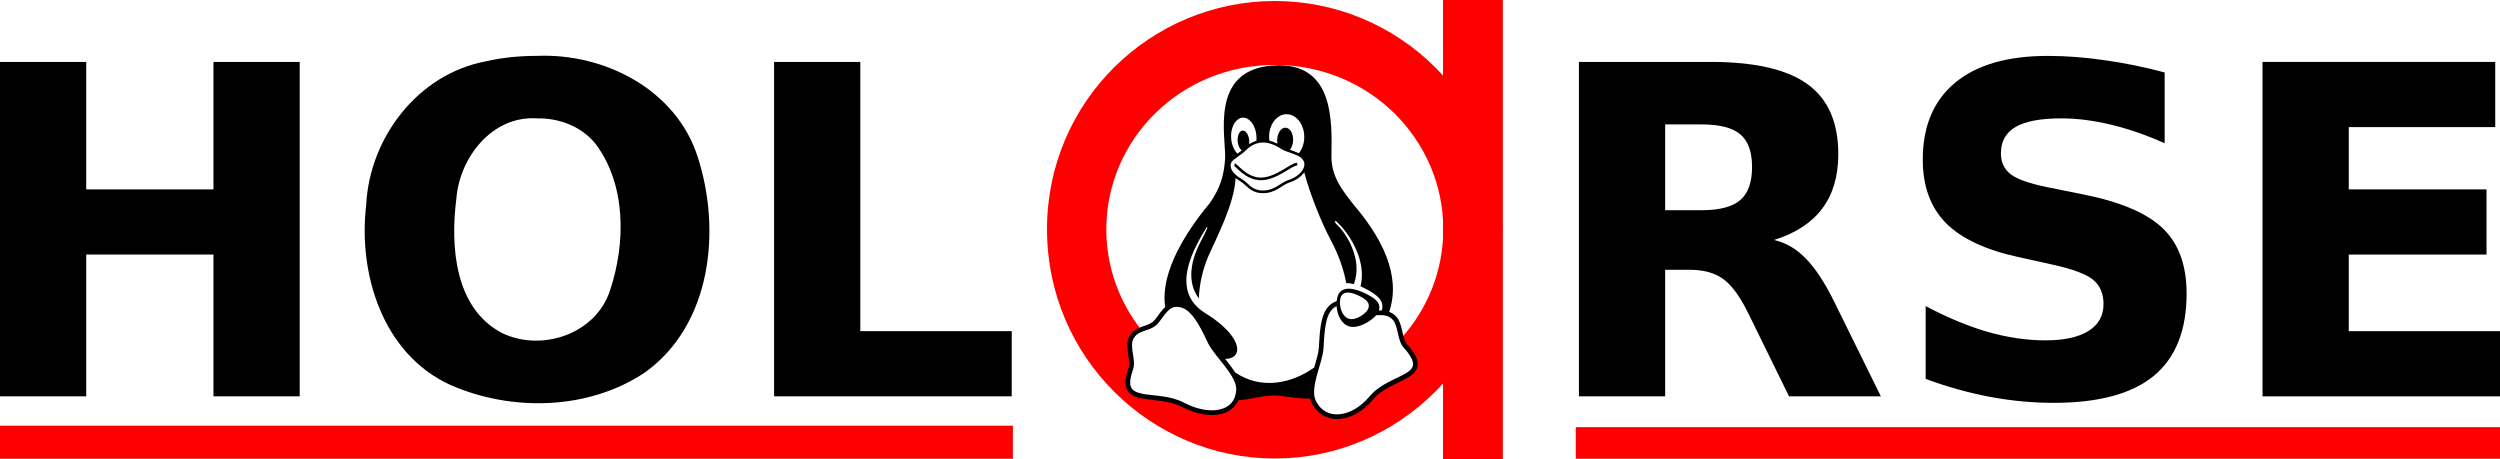
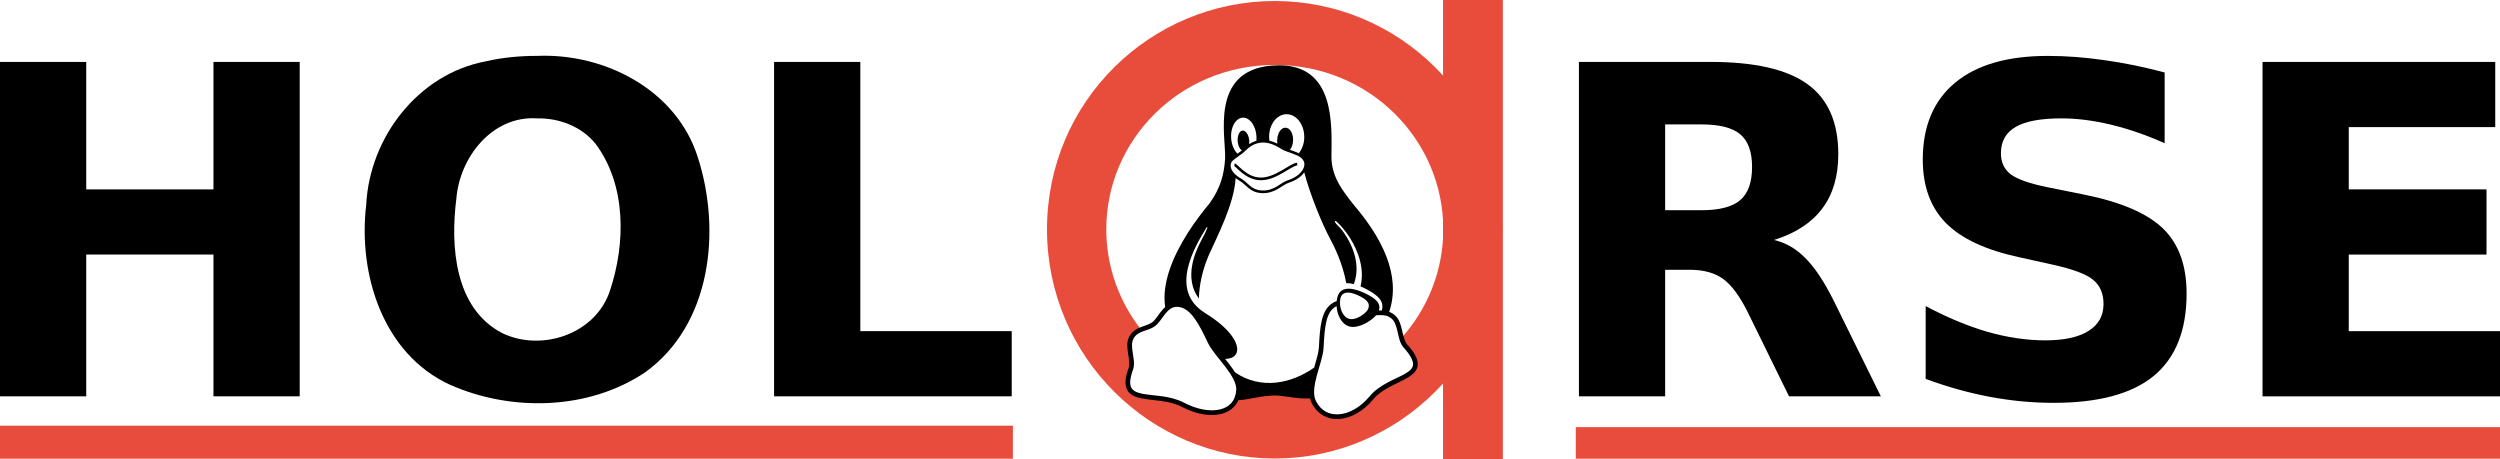
<svg xmlns="http://www.w3.org/2000/svg" xmlns:ns1="http://www.openswatchbook.org/uri/2009/osb" width="218" height="40" id="svg2985" version="1.1" enable-background="new">
  <defs id="defs2987">
    <linearGradient id="linearGradient3773" ns1:paint="solid">
      <stop style="stop-color:#ff0000;stop-opacity:1;" offset="0" id="stop3775" />
    </linearGradient>
    <filter id="filter3923" x="0" y="0" width="1" height="1" color-interpolation-filters="sRGB">
      <feColorMatrix id="feColorMatrix3925" type="saturate" values="0" />
    </filter>
    <filter id="filter3987" x="0" y="0" width="1" height="1" color-interpolation-filters="sRGB">
      <feColorMatrix id="feColorMatrix3989" type="saturate" values="0" />
    </filter>
  </defs>
  <g id="layer1" transform="translate(0,-20)">
    <g style="font-size:40px;font-style:normal;font-variant:normal;font-weight:bold;font-stretch:normal;text-align:start;line-height:125%;letter-spacing:0px;word-spacing:0px;writing-mode:lr-tb;text-anchor:start;fill:#000000;fill-opacity:1;stroke:none;font-family:Sans;-inkscape-font-specification:Sans Bold" id="text2993">
      <path style="line-height:125%;font-family:Sans;-inkscape-font-specification:Sans Bold" d="m 0,25.4 c 2.507,0 5.013,0 7.52,0 0,3.704 0,7.409 0,11.113 3.698,0 7.396,0 11.094,0 0,-3.704 0,-7.409 0,-11.113 2.507,0 5.013,0 7.52,0 0,9.72 0,19.44 0,29.16 -2.507,0 -5.013,0 -7.52,0 0,-4.121 0,-8.242 0,-12.363 -3.698,0 -7.396,0 -11.094,0 0,4.121 0,8.242 0,12.363 -2.507,0 -5.013,0 -7.52,0 0,-9.72 0,-19.44 0,-29.16 z" id="path3994" />
      <path style="line-height:125%;font-family:Sans;-inkscape-font-specification:Sans Bold" d="m 46.836,30.322 c -3.908,-0.257 -6.755,3.384 -7.042,7.009 -0.527,4.118 -0.166,9.548 3.99,11.712 3.46,1.672 8.163,0.082 9.402,-3.691 1.375,-4.106 1.443,-9.195 -1.242,-12.798 -1.222,-1.526 -3.186,-2.269 -5.109,-2.232 z m 0,-5.449 c 5.884,-0.251 12.137,2.952 14.004,8.813 2.066,6.374 1.215,14.611 -4.59,18.784 -4.928,3.304 -11.657,3.449 -17.004,1.084 -5.874,-2.692 -8.028,-9.669 -7.313,-15.686 0.291,-5.875 4.525,-11.419 10.438,-12.521 1.462,-0.338 2.966,-0.475 4.465,-0.475 z" id="path3996" />
      <path style="line-height:125%;font-family:Sans;-inkscape-font-specification:Sans Bold" d="m 67.5,25.4 c 2.507,0 5.013,0 7.52,0 0,7.826 0,15.651 0,23.477 4.401,0 8.802,0 13.203,0 0,1.895 0,3.789 0,5.684 -6.908,0 -13.815,0 -20.723,0 0,-9.72 0,-19.44 0,-29.16 z" id="path3998" />
    </g>
    <g style="font-size:40px;font-style:normal;font-weight:normal;line-height:125%;letter-spacing:0px;word-spacing:0px;fill:#000000;fill-opacity:1;stroke:none;font-family:Sans" id="text2997">
      <path d="m 148.366,38.33 c 1.576,1.6e-5 2.702,-0.293 3.379,-0.879 0.69,-0.586 1.035,-1.549 1.035,-2.891 -1e-5,-1.328 -0.345,-2.279 -1.035,-2.852 -0.677,-0.573 -1.803,-0.859 -3.379,-0.859 l -3.164,0 0,7.48 3.164,0 m -3.164,5.195 0,11.035 -7.52,0 0,-29.16 11.484,0 c 3.841,2.9e-5 6.654,0.645 8.438,1.934 1.797,1.289 2.695,3.327 2.695,6.113 -3e-5,1.927 -0.469,3.509 -1.406,4.746 -0.925,1.237 -2.324,2.148 -4.199,2.734 1.029,0.234 1.947,0.768 2.754,1.602 0.82,0.82 1.647,2.07 2.48,3.75 l 4.082,8.281 -8.008,0 -3.555,-7.246 c -0.716,-1.458 -1.445,-2.454 -2.188,-2.988 -0.729,-0.534 -1.706,-0.801 -2.93,-0.801 l -2.129,0" style="font-variant:normal;font-weight:bold;font-stretch:normal;text-align:start;line-height:125%;writing-mode:lr-tb;text-anchor:start;font-family:Sans;-inkscape-font-specification:Sans Bold" id="path4005" />
      <path d="m 188.757,26.318 0,6.172 c -1.602,-0.716 -3.164,-1.256 -4.688,-1.621 -1.523,-0.365 -2.962,-0.547 -4.316,-0.547 -1.797,2.4e-5 -3.125,0.247 -3.984,0.742 -0.859,0.495 -1.289,1.263 -1.289,2.305 -1e-5,0.781 0.286,1.393 0.859,1.836 0.586,0.43 1.641,0.801 3.164,1.113 l 3.203,0.645 c 3.242,0.651 5.547,1.641 6.914,2.969 1.367,1.328 2.051,3.216 2.051,5.664 -3e-5,3.216 -0.957,5.612 -2.871,7.188 -1.901,1.562 -4.811,2.344 -8.73,2.344 -1.849,0 -3.704,-0.176 -5.566,-0.527 -1.862,-0.352 -3.724,-0.872 -5.586,-1.562 l 0,-6.348 c 1.862,0.99 3.659,1.738 5.391,2.246 1.745,0.495 3.424,0.742 5.039,0.742 1.641,5e-6 2.897,-0.273 3.77,-0.82 0.872,-0.547 1.309,-1.328 1.309,-2.344 -2e-5,-0.911 -0.299,-1.615 -0.898,-2.109 -0.586,-0.495 -1.764,-0.937 -3.535,-1.328 l -2.91,-0.645 c -2.917,-0.625 -5.052,-1.621 -6.406,-2.988 -1.341,-1.367 -2.012,-3.21 -2.012,-5.527 -1e-5,-2.904 0.937,-5.137 2.812,-6.699 1.875,-1.562 4.57,-2.344 8.086,-2.344 1.602,3e-5 3.249,0.124 4.941,0.371 1.693,0.234 3.444,0.592 5.254,1.074" style="font-variant:normal;font-weight:bold;font-stretch:normal;text-align:start;line-height:125%;writing-mode:lr-tb;text-anchor:start;font-family:Sans;-inkscape-font-specification:Sans Bold" id="path4007" />
      <path d="m 197.292,25.4 20.293,0 0,5.684 -12.773,0 0,5.43 12.012,0 0,5.684 -12.012,0 0,6.68 13.203,0 0,5.684 -20.723,0 0,-29.16" style="font-variant:normal;font-weight:bold;font-stretch:normal;text-align:start;line-height:125%;writing-mode:lr-tb;text-anchor:start;font-family:Sans;-inkscape-font-specification:Sans Bold" id="path4009" />
    </g>
-     <path style="fill:none;stroke:#ff0000;stroke-width:2.879px;stroke-linecap:butt;stroke-linejoin:miter;stroke-opacity:1" d="m -0.075,58.56 88.399,0" id="path3837" />
-     <path style="fill:none;stroke:#ff0000;stroke-width:2.752px;stroke-linecap:butt;stroke-linejoin:miter;stroke-opacity:1" d="m 137.409,58.624 80.735,0" id="path3837-9" />
+     <path style="fill:none;stroke:#e84c3c;stroke-width:2.879px;stroke-linecap:butt;stroke-linejoin:miter;stroke-opacity:1;fill-opacity:1" d="m -0.075,58.56 88.399,0" id="path3837" />
+     <path style="fill:none;stroke:#e84c3c;stroke-width:2.752px;stroke-linecap:butt;stroke-linejoin:miter;stroke-opacity:1;fill-opacity:1" d="m 137.409,58.624 80.735,0" id="path3837-9" />
    <path style="fill:none;fill-opacity:0;stroke:none" d="m 104.854,35.665 c -0.416,-0.082 -0.821,-0.227 -1.527,-0.547 -0.807,-0.366 -1.301,-0.495 -2.493,-0.65 -1.616,-0.21 -1.932,-0.311 -2.131,-0.68 -0.132,-0.246 -0.1,-0.794 0.088,-1.475 l 0.14,-0.51 -0.108,-0.885 c -0.089,-0.726 -0.095,-0.928 -0.035,-1.128 0.087,-0.29 0.416,-0.672 0.668,-0.777 0.176,-0.073 0.189,-0.067 0.398,0.188 0.409,0.497 1.847,1.888 2.327,2.251 1.578,1.195 3.465,2.12 5.298,2.599 l 0.262,0.068 -0.04,0.251 c -0.091,0.571 -0.538,1.047 -1.164,1.242 -0.408,0.127 -1.183,0.151 -1.683,0.053 l 0,0 z" id="path3009" transform="translate(0,20)" />
  </g>
  <g id="layer5" style="display:inline">
-     <g id="g3799" transform="matrix(1.000053,0,0,1.000053,-17.98705,-19.65189)" style="stroke-width:5.467;stroke-miterlimit:4;stroke-dasharray:none">
-       <path style="font-size:medium;font-style:normal;font-variant:normal;font-weight:normal;font-stretch:normal;text-indent:0;text-align:start;text-decoration:none;line-height:normal;letter-spacing:normal;word-spacing:normal;text-transform:none;direction:ltr;block-progression:tb;writing-mode:lr-tb;text-anchor:start;baseline-shift:baseline;color:#000000;fill:#ff0000;fill-opacity:1;stroke:none;stroke-width:5.539;marker:none;visibility:visible;display:inline;overflow:visible;enable-background:accumulate;font-family:Sans;-inkscape-font-specification:Sans" d="m 129.141,19.739 c -10.794,0 -19.861,8.718 -19.861,19.905 0,11.186 9.068,19.987 19.861,19.987 10.794,0 19.832,-8.801 19.832,-19.987 0,-11.186 -9.039,-19.905 -19.832,-19.905 z m 0,5.574 c 8.281,0 14.693,6.537 14.693,14.331 0,3.588 -1.359,6.916 -3.633,9.463 -0.416,0.466 0.247,0.245 0.238,0.506 -0.008,0.219 0.521,0.822 0.393,0.644 -0.183,-0.255 0.393,0.503 0.529,0.744 0.1,0.178 0.052,0.77 -0.121,0.88 -0.227,0.144 -1.012,0.702 -1.248,0.834 -0.204,0.115 -1.295,0.689 -1.506,0.794 -0.185,0.092 -1.492,1.365 -1.641,1.51 -0.188,0.182 -1.728,0.914 -1.917,0.927 -0.286,0.019 -1.085,-0.009 -1.334,-0.161 -0.213,-0.13 -0.801,-0.74 -0.96,-1.04 -0.117,-0.221 -0.022,-1.134 -0.269,-1.08 -1.034,0.224 -2.112,0.342 -3.224,0.342 -0.994,0 -1.961,-0.095 -2.893,-0.275 -0.154,-0.03 0.006,0.297 -0.099,0.412 -0.709,0.781 -0.227,0.499 -1.085,1.118 -0.255,0.184 -1.286,0.318 -1.687,0.295 -0.287,-0.017 -1.263,-0.156 -1.526,-0.287 -0.183,-0.091 -1.106,-0.496 -1.443,-0.59 -0.162,-0.045 -2.239,-0.449 -2.742,-0.547 -0.618,-0.12 -1.268,-0.567 -1.277,-0.94 -0.011,-0.505 -0.024,-0.845 0.126,-1.292 0.08,-0.237 0.168,-1.019 0.058,-1.605 -0.118,-0.632 -0.241,-0.842 0.159,-1.369 0.196,-0.258 0.8,-0.472 0.756,-0.529 -1.915,-2.442 -3.039,-5.49 -3.039,-8.753 0,-7.794 6.412,-14.331 14.693,-14.331 z" id="path3001" />
+     <g id="g3799" transform="matrix(1.000053,0,0,1.000053,-17.98705,-19.65189)" style="stroke-width:5.467;stroke-miterlimit:4;stroke-dasharray:none;fill:#e84d3c;fill-opacity:1">
+       <path style="font-size:medium;font-style:normal;font-variant:normal;font-weight:normal;font-stretch:normal;text-indent:0;text-align:start;text-decoration:none;line-height:normal;letter-spacing:normal;word-spacing:normal;text-transform:none;direction:ltr;block-progression:tb;writing-mode:lr-tb;text-anchor:start;baseline-shift:baseline;color:#000000;fill:#e84d3c;fill-opacity:1;stroke:none;stroke-width:5.539;marker:none;visibility:visible;display:inline;overflow:visible;enable-background:accumulate;font-family:Sans;-inkscape-font-specification:Sans" d="m 129.141,19.739 c -10.794,0 -19.861,8.718 -19.861,19.905 0,11.186 9.068,19.987 19.861,19.987 10.794,0 19.832,-8.801 19.832,-19.987 0,-11.186 -9.039,-19.905 -19.832,-19.905 z m 0,5.574 c 8.281,0 14.693,6.537 14.693,14.331 0,3.588 -1.359,6.916 -3.633,9.463 -0.416,0.466 0.247,0.245 0.238,0.506 -0.008,0.219 0.521,0.822 0.393,0.644 -0.183,-0.255 0.393,0.503 0.529,0.744 0.1,0.178 0.052,0.77 -0.121,0.88 -0.227,0.144 -1.012,0.702 -1.248,0.834 -0.204,0.115 -1.295,0.689 -1.506,0.794 -0.185,0.092 -1.492,1.365 -1.641,1.51 -0.188,0.182 -1.728,0.914 -1.917,0.927 -0.286,0.019 -1.085,-0.009 -1.334,-0.161 -0.213,-0.13 -0.801,-0.74 -0.96,-1.04 -0.117,-0.221 -0.022,-1.134 -0.269,-1.08 -1.034,0.224 -2.112,0.342 -3.224,0.342 -0.994,0 -1.961,-0.095 -2.893,-0.275 -0.154,-0.03 0.006,0.297 -0.099,0.412 -0.709,0.781 -0.227,0.499 -1.085,1.118 -0.255,0.184 -1.286,0.318 -1.687,0.295 -0.287,-0.017 -1.263,-0.156 -1.526,-0.287 -0.183,-0.091 -1.106,-0.496 -1.443,-0.59 -0.162,-0.045 -2.239,-0.449 -2.742,-0.547 -0.618,-0.12 -1.268,-0.567 -1.277,-0.94 -0.011,-0.505 -0.024,-0.845 0.126,-1.292 0.08,-0.237 0.168,-1.019 0.058,-1.605 -0.118,-0.632 -0.241,-0.842 0.159,-1.369 0.196,-0.258 0.8,-0.472 0.756,-0.529 -1.915,-2.442 -3.039,-5.49 -3.039,-8.753 0,-7.794 6.412,-14.331 14.693,-14.331 z" id="path3001" />
    </g>
-     <path style="fill:none;stroke:#ff0000;stroke-width:5.217;stroke-linecap:butt;stroke-linejoin:miter;stroke-miterlimit:4;stroke-opacity:1;stroke-dasharray:none" d="m 128.44,-0.289 0,41.722" id="path3797" />
+     <path style="fill:none;stroke:#e84d3c;stroke-width:5.217;stroke-linecap:butt;stroke-linejoin:miter;stroke-miterlimit:4;stroke-opacity:1;stroke-dasharray:none;fill-opacity:1" d="m 128.44,-0.289 0,41.722" id="path3797" />
  </g>
  <g id="layer4">
    <g transform="matrix(0.03596323,0,0,0.03596323,96.86809,7.989858)" id="layer1-8">
      <path id="path154" d="m 407.783,-63.886 c -5.509,-0.01 -11.255,0.221 -17.247,0.699 -151.44,12.196 -111.277,172.185 -113.525,225.76 -2.766,39.179 -10.709,70.055 -37.655,108.357 -31.657,37.646 -76.227,98.577 -97.341,162.004 -9.965,29.935 -14.707,60.446 -10.327,89.324 -1.372,1.228 -2.678,2.516 -3.92,3.841 -9.295,9.923 -16.162,21.946 -23.815,30.041 -7.149,7.132 -17.335,9.844 -28.529,13.86 -11.198,4.018 -23.492,9.941 -30.955,24.261 0,0 0,0.005 -0.005,0.007 -0.012,0.024 -0.025,0.046 -0.038,0.07 l 0,0 c -6.756,12.618 -4.747,27.149 -2.684,40.611 2.063,13.462 4.152,26.183 1.379,34.814 -8.862,24.223 -9.994,40.978 -3.755,53.132 6.252,12.179 19.107,17.555 33.635,20.589 29.057,6.069 68.409,4.561 99.422,20.998 l 2.666,-5.03 -2.638,5.045 c 33.201,17.359 66.861,23.524 93.715,17.39 19.47,-4.447 35.275,-16.04 43.392,-33.879 21.004,-0.103 44.053,-8.999 80.974,-11.032 25.047,-2.018 56.336,8.895 92.325,6.896 0.941,3.905 2.302,7.66 4.166,11.229 0.019,0.037 0.037,0.073 0.057,0.109 13.951,27.898 39.874,40.659 67.5,38.479 27.662,-2.183 57.073,-18.494 80.846,-46.786 l -4.358,-3.663 4.392,3.622 c 22.66,-27.476 60.272,-38.869 85.212,-53.911 12.47,-7.521 22.588,-16.939 23.37,-30.618 0.781,-13.672 -7.245,-28.993 -25.702,-49.481 0,0 -0.005,-0.005 -0.005,-0.005 -0.007,-0.009 -0.014,-0.017 -0.022,-0.025 -6.064,-6.853 -8.957,-19.554 -12.066,-33.08 -3.107,-13.518 -6.575,-28.099 -17.673,-37.549 l 0,0 c -0.022,-0.02 -0.045,-0.037 -0.067,-0.057 0,0 0,0 0,0 -4.417,-3.849 -9.007,-6.461 -13.629,-8.216 15.429,-45.76 9.376,-91.326 -6.199,-132.501 -19.115,-50.534 -52.487,-94.566 -77.974,-124.688 -28.528,-35.984 -56.431,-70.148 -55.882,-120.607 0.85,-77.011 8.471,-219.826 -127.046,-220.011 z m 18.346,118.643 c 7.69,0 14.257,2.254 21.004,7.151 6.854,4.974 11.791,11.201 15.77,19.897 3.906,8.475 5.785,16.765 5.969,26.603 0,0.258 0,0.479 0.074,0.737 0.074,10.096 -1.658,18.681 -5.49,27.451 -2.187,5.004 -4.698,9.204 -7.703,12.84 -1.02,-0.49 -2.08,-0.961 -3.179,-1.413 l 0,0 c -7.618,-3.263 -13.463,-5.34 -18.334,-7.03 1.766,-2.122 3.236,-4.64 4.529,-7.786 1.953,-4.753 2.911,-9.396 3.095,-14.923 0,-0.221 0.074,-0.405 0.074,-0.663 0.111,-5.306 -0.59,-9.838 -2.137,-14.481 -1.621,-4.864 -3.685,-8.364 -6.669,-11.275 -2.985,-2.911 -5.969,-4.237 -9.543,-4.348 -0.168,-0.01 -0.335,-0.01 -0.5,-0.01 -3.362,0.01 -6.281,1.163 -9.302,3.692 -3.169,2.653 -5.527,6.043 -7.48,10.759 -1.953,4.716 -2.911,9.396 -3.095,14.96 -0.037,0.221 -0.037,0.405 -0.037,0.626 -0.064,3.058 0.131,5.86 0.602,8.581 -6.879,-3.428 -13.362,-5.765 -19.446,-7.213 -0.347,-2.631 -0.547,-5.346 -0.611,-8.185 l 0,-0.774 c -0.111,-10.059 1.548,-18.681 5.417,-27.451 3.869,-8.77 8.659,-15.07 15.402,-20.192 6.743,-5.122 13.375,-7.48 21.224,-7.554 0.123,0 0.245,0 0.367,0 z m -105.251,8.333 c 5.101,0.012 9.666,1.716 14.388,5.487 5.122,4.09 8.991,9.322 12.233,16.692 3.243,7.369 4.974,14.739 5.453,23.435 l 0,0.073 c 0.232,3.652 0.204,7.09 -0.084,10.419 -1.009,0.287 -1.998,0.597 -2.966,0.93 -5.5,1.893 -10.348,4.474 -14.573,7.263 0.413,-2.918 0.475,-5.879 0.158,-9.181 -0.037,-0.184 -0.037,-0.332 -0.037,-0.516 -0.442,-4.385 -1.363,-8.069 -2.911,-11.791 -1.658,-3.869 -3.5,-6.596 -5.932,-8.696 -2.204,-1.903 -4.286,-2.777 -6.577,-2.76 -0.237,0 -0.477,0.013 -0.718,0.033 -2.579,0.221 -4.716,1.474 -6.743,3.942 -2.027,2.469 -3.353,5.527 -4.311,9.58 -0.958,4.053 -1.216,8.033 -0.811,12.602 0,0.184 0.037,0.332 0.037,0.516 0.442,4.422 1.326,8.106 2.911,11.828 1.621,3.832 3.5,6.559 5.932,8.659 0.407,0.352 0.81,0.668 1.211,0.95 -2.53,1.947 -3.737,2.844 -5.81,4.367 -1.329,0.976 -2.913,2.137 -4.753,3.494 -4.013,-3.76 -7.144,-8.485 -9.882,-14.706 -3.243,-7.369 -4.974,-14.739 -5.49,-23.435 l 0,-0.073 c -0.479,-8.696 0.368,-16.176 2.764,-23.914 2.395,-7.738 5.601,-13.339 10.243,-17.945 4.643,-4.606 9.322,-6.927 14.96,-7.222 0.44,-0.024 0.877,-0.035 1.309,-0.033 z m 47.867,60.329 c 11.857,-0.046 26.124,3.841 43.397,14.947 10.61,6.9 18.866,7.476 37.876,15.618 l 0.023,0.01 0.023,0.009 c 9.147,3.753 14.515,8.645 17.138,13.796 2.623,5.151 2.687,10.737 0.492,16.613 -4.391,11.753 -18.406,24.121 -38.073,30.263 l -0.019,0.008 -0.018,0.008 c -9.59,3.116 -17.952,9.996 -27.81,15.633 -9.858,5.637 -21.013,10.184 -36.181,9.306 0,-8e-5 0,0 0,0 -12.913,-0.753 -20.632,-5.136 -27.611,-10.745 -6.98,-5.609 -13.062,-12.656 -21.968,-17.886 l -0.023,-0.014 -0.023,-0.014 c -14.346,-8.108 -22.177,-17.487 -24.636,-25.617 -2.458,-8.13 -0.151,-15.07 6.966,-20.404 8.002,-5.997 13.561,-10.076 17.264,-12.794 3.678,-2.699 5.209,-3.711 6.38,-4.836 0.006,-0.009 0.012,-0.013 0.018,-0.018 0,0 0.005,-0.009 0.005,-0.009 6.013,-5.691 15.597,-16.06 30.045,-21.034 4.973,-1.712 10.521,-2.816 16.732,-2.841 z m 82.91,49.035 c -5.117,0.305 -10.475,2.939 -16.715,6.423 -6.239,3.483 -13.256,7.939 -20.86,12.328 -15.208,8.776 -32.714,17.169 -50.112,17.169 -17.425,0 -31.346,-8.047 -41.788,-16.322 -5.221,-4.137 -9.53,-8.305 -12.972,-11.528 -1.721,-1.612 -3.214,-2.986 -4.607,-4.059 -1.393,-1.073 -2.526,-2.137 -4.857,-2.137 l -0.112,4.897 c -0.167,1.639 -0.338,1.588 -0.271,1.633 0.109,0.071 0.649,0.258 1.28,0.744 1.024,0.789 2.446,2.075 4.133,3.655 3.374,3.16 7.858,7.504 13.378,11.879 11.04,8.749 26.393,17.724 45.816,17.724 19.449,0 37.85,-9.091 53.354,-18.038 7.752,-4.474 14.792,-8.939 20.779,-12.281 5.987,-3.342 11.023,-5.438 13.94,-5.612 l -0.387,-6.473 z m 17.288,23.274 c 12.918,50.921 42.963,124.471 62.273,160.364 10.264,19.043 30.685,59.504 39.508,108.251 5.59,-0.171 11.746,0.641 18.338,2.327 23.068,-59.802 -19.561,-124.217 -39.054,-142.156 -7.87,-7.637 -8.248,-11.058 -4.347,-10.896 21.149,18.703 48.913,56.32 59.015,98.781 4.606,19.361 5.588,39.715 0.646,59.802 2.418,1.004 4.874,2.097 7.362,3.275 37.028,18.031 50.722,33.71 44.138,55.109 -2.169,-0.076 -4.302,-0.068 -6.383,-0.018 -0.194,0.005 -0.387,0.01 -0.58,0.015 5.362,-16.962 -6.517,-29.473 -38.17,-43.795 -32.831,-14.444 -58.992,-13.007 -63.413,16.286 -0.283,1.535 -0.511,3.099 -0.684,4.684 -2.453,0.852 -4.919,1.939 -7.391,3.292 -15.416,8.435 -23.83,23.741 -28.51,42.513 -4.676,18.757 -6.017,41.433 -7.307,66.924 0,0.005 0,0.009 0,0.013 -0.789,12.818 -6.058,30.154 -11.403,48.516 -53.781,38.363 -128.425,54.984 -191.8,11.733 -4.295,-6.794 -9.222,-13.526 -14.293,-20.165 -3.239,-4.24 -6.565,-8.454 -9.873,-12.609 6.506,0.005 12.036,-1.06 16.505,-3.087 5.558,-2.52 9.463,-6.568 11.395,-11.765 3.864,-10.393 -0.017,-25.055 -12.386,-41.797 -12.369,-16.741 -33.317,-35.636 -64.099,-54.514 0,0 -0.005,0 -0.005,-0.005 -22.614,-14.069 -35.261,-31.314 -41.181,-50.037 -5.92,-18.725 -5.09,-38.972 -0.527,-58.963 8.758,-38.371 31.26,-75.69 45.617,-99.11 3.865,-2.844 1.381,5.279 -14.535,34.835 -14.264,27.022 -40.931,89.384 -4.419,138.063 0.976,-34.642 9.249,-69.973 23.137,-103.021 20.23,-45.857 62.543,-125.378 65.904,-188.757 1.733,1.258 7.687,5.276 10.34,6.785 0.005,0.008 0.012,0.008 0.017,0.009 7.762,4.571 13.592,11.253 21.143,17.322 7.566,6.08 17.017,11.332 31.297,12.164 l 0,0 c 16.667,0.964 29.37,-4.198 39.777,-10.149 10.392,-5.942 18.693,-12.518 26.559,-15.085 0.012,-0.008 0.024,-0.008 0.035,-0.011 16.62,-5.197 29.834,-14.396 37.353,-25.125 z m 105.559,291.523 c 6.732,-0.031 14.886,2.213 23.812,6.206 24.024,11.091 31.541,20.597 24.982,34.562 -5.527,10.538 -29.183,27.303 -45.395,22.882 -16.544,-4.274 -24.614,-28.114 -21.924,-46.132 1.441,-12.235 8.361,-17.471 18.525,-17.518 z m -27.181,32.926 c 1.358,22.034 12.259,44.505 31.539,49.369 21.098,5.559 51.516,-12.543 64.359,-27.308 2.561,-0.102 5.065,-0.228 7.496,-0.287 11.266,-0.272 20.715,0.371 30.369,8.814 l 0.033,0.029 0.034,0.029 c 7.419,6.286 10.945,18.164 14.004,31.471 3.058,13.307 5.504,27.799 14.677,38.124 l 0.014,0.015 0.013,0.015 c 17.634,19.568 23.302,32.795 22.82,41.237 -0.483,8.442 -6.595,14.71 -17.882,21.517 -22.564,13.61 -62.545,25.444 -88.082,56.377 -22.174,26.388 -49.213,40.881 -73.026,42.761 -23.813,1.879 -44.358,-8.004 -56.47,-32.315 l -0.028,-0.055 -0.029,-0.054 c -7.514,-14.294 -4.384,-36.852 1.946,-60.646 6.33,-23.794 15.425,-48.226 16.642,-68.084 l 0,-0.031 0,-0.03 c 1.288,-25.443 2.712,-47.663 6.986,-64.807 4.274,-17.144 11.004,-28.755 22.928,-35.28 0.555,-0.304 1.107,-0.59 1.655,-0.861 z m -387.225,1.663 c 1.78,0.007 3.663,0.156 5.67,0.459 13.498,2.045 25.268,11.482 36.608,26.864 11.34,15.382 21.892,36.379 32.74,59.67 l 0.014,0.029 0.013,0.028 c 8.717,18.193 27.111,38.198 42.699,58.606 15.588,20.408 27.652,40.893 26.081,56.571 l -0.007,0.068 -0.005,0.068 c -2.032,26.741 -17.117,41.298 -40.272,46.587 -23.149,5.287 -54.531,0.017 -85.876,-16.365 -0.009,-0.005 -0.019,-0.009 -0.028,-0.015 -34.679,-18.367 -75.934,-16.543 -102.397,-22.07 -13.235,-2.764 -21.872,-6.92 -25.835,-14.642 -3.964,-7.722 -4.052,-21.193 4.371,-44.163 l 0.037,-0.101 0.033,-0.103 c 4.166,-12.85 1.083,-26.909 -0.94,-40.105 -2.022,-13.196 -3.012,-25.2 1.495,-33.566 l 0.021,-0.038 0.021,-0.039 c 5.769,-11.121 14.232,-15.096 24.735,-18.864 10.503,-3.768 22.957,-6.728 32.791,-16.583 l 0.051,-0.052 0.051,-0.053 c 9.092,-9.591 15.921,-21.614 23.914,-30.146 6.744,-7.2 13.493,-11.971 23.665,-12.042 0.118,0 0.236,0 0.355,0 z" style="font-size:medium;font-style:normal;font-variant:normal;font-weight:normal;font-stretch:normal;text-indent:0;text-align:start;text-decoration:none;line-height:normal;letter-spacing:normal;word-spacing:normal;text-transform:none;direction:ltr;block-progression:tb;writing-mode:lr-tb;text-anchor:start;baseline-shift:baseline;color:#000000;fill:#000000;fill-opacity:1;stroke:none;stroke-width:309;marker:none;visibility:visible;display:inline;overflow:visible;enable-background:accumulate;font-family:Bitstream Vera Sans;-inkscape-font-specification:Bitstream Vera Sans" />
      <g id="text2999" style="font-size:429.753px;font-style:normal;font-weight:normal;line-height:125%;letter-spacing:0px;word-spacing:0px;fill:#000000;fill-opacity:1;stroke:none;font-family:Sans" transform="matrix(0.9115913,0,0,0.9115913,-140.973,1091.303)" />
    </g>
  </g>
</svg>
